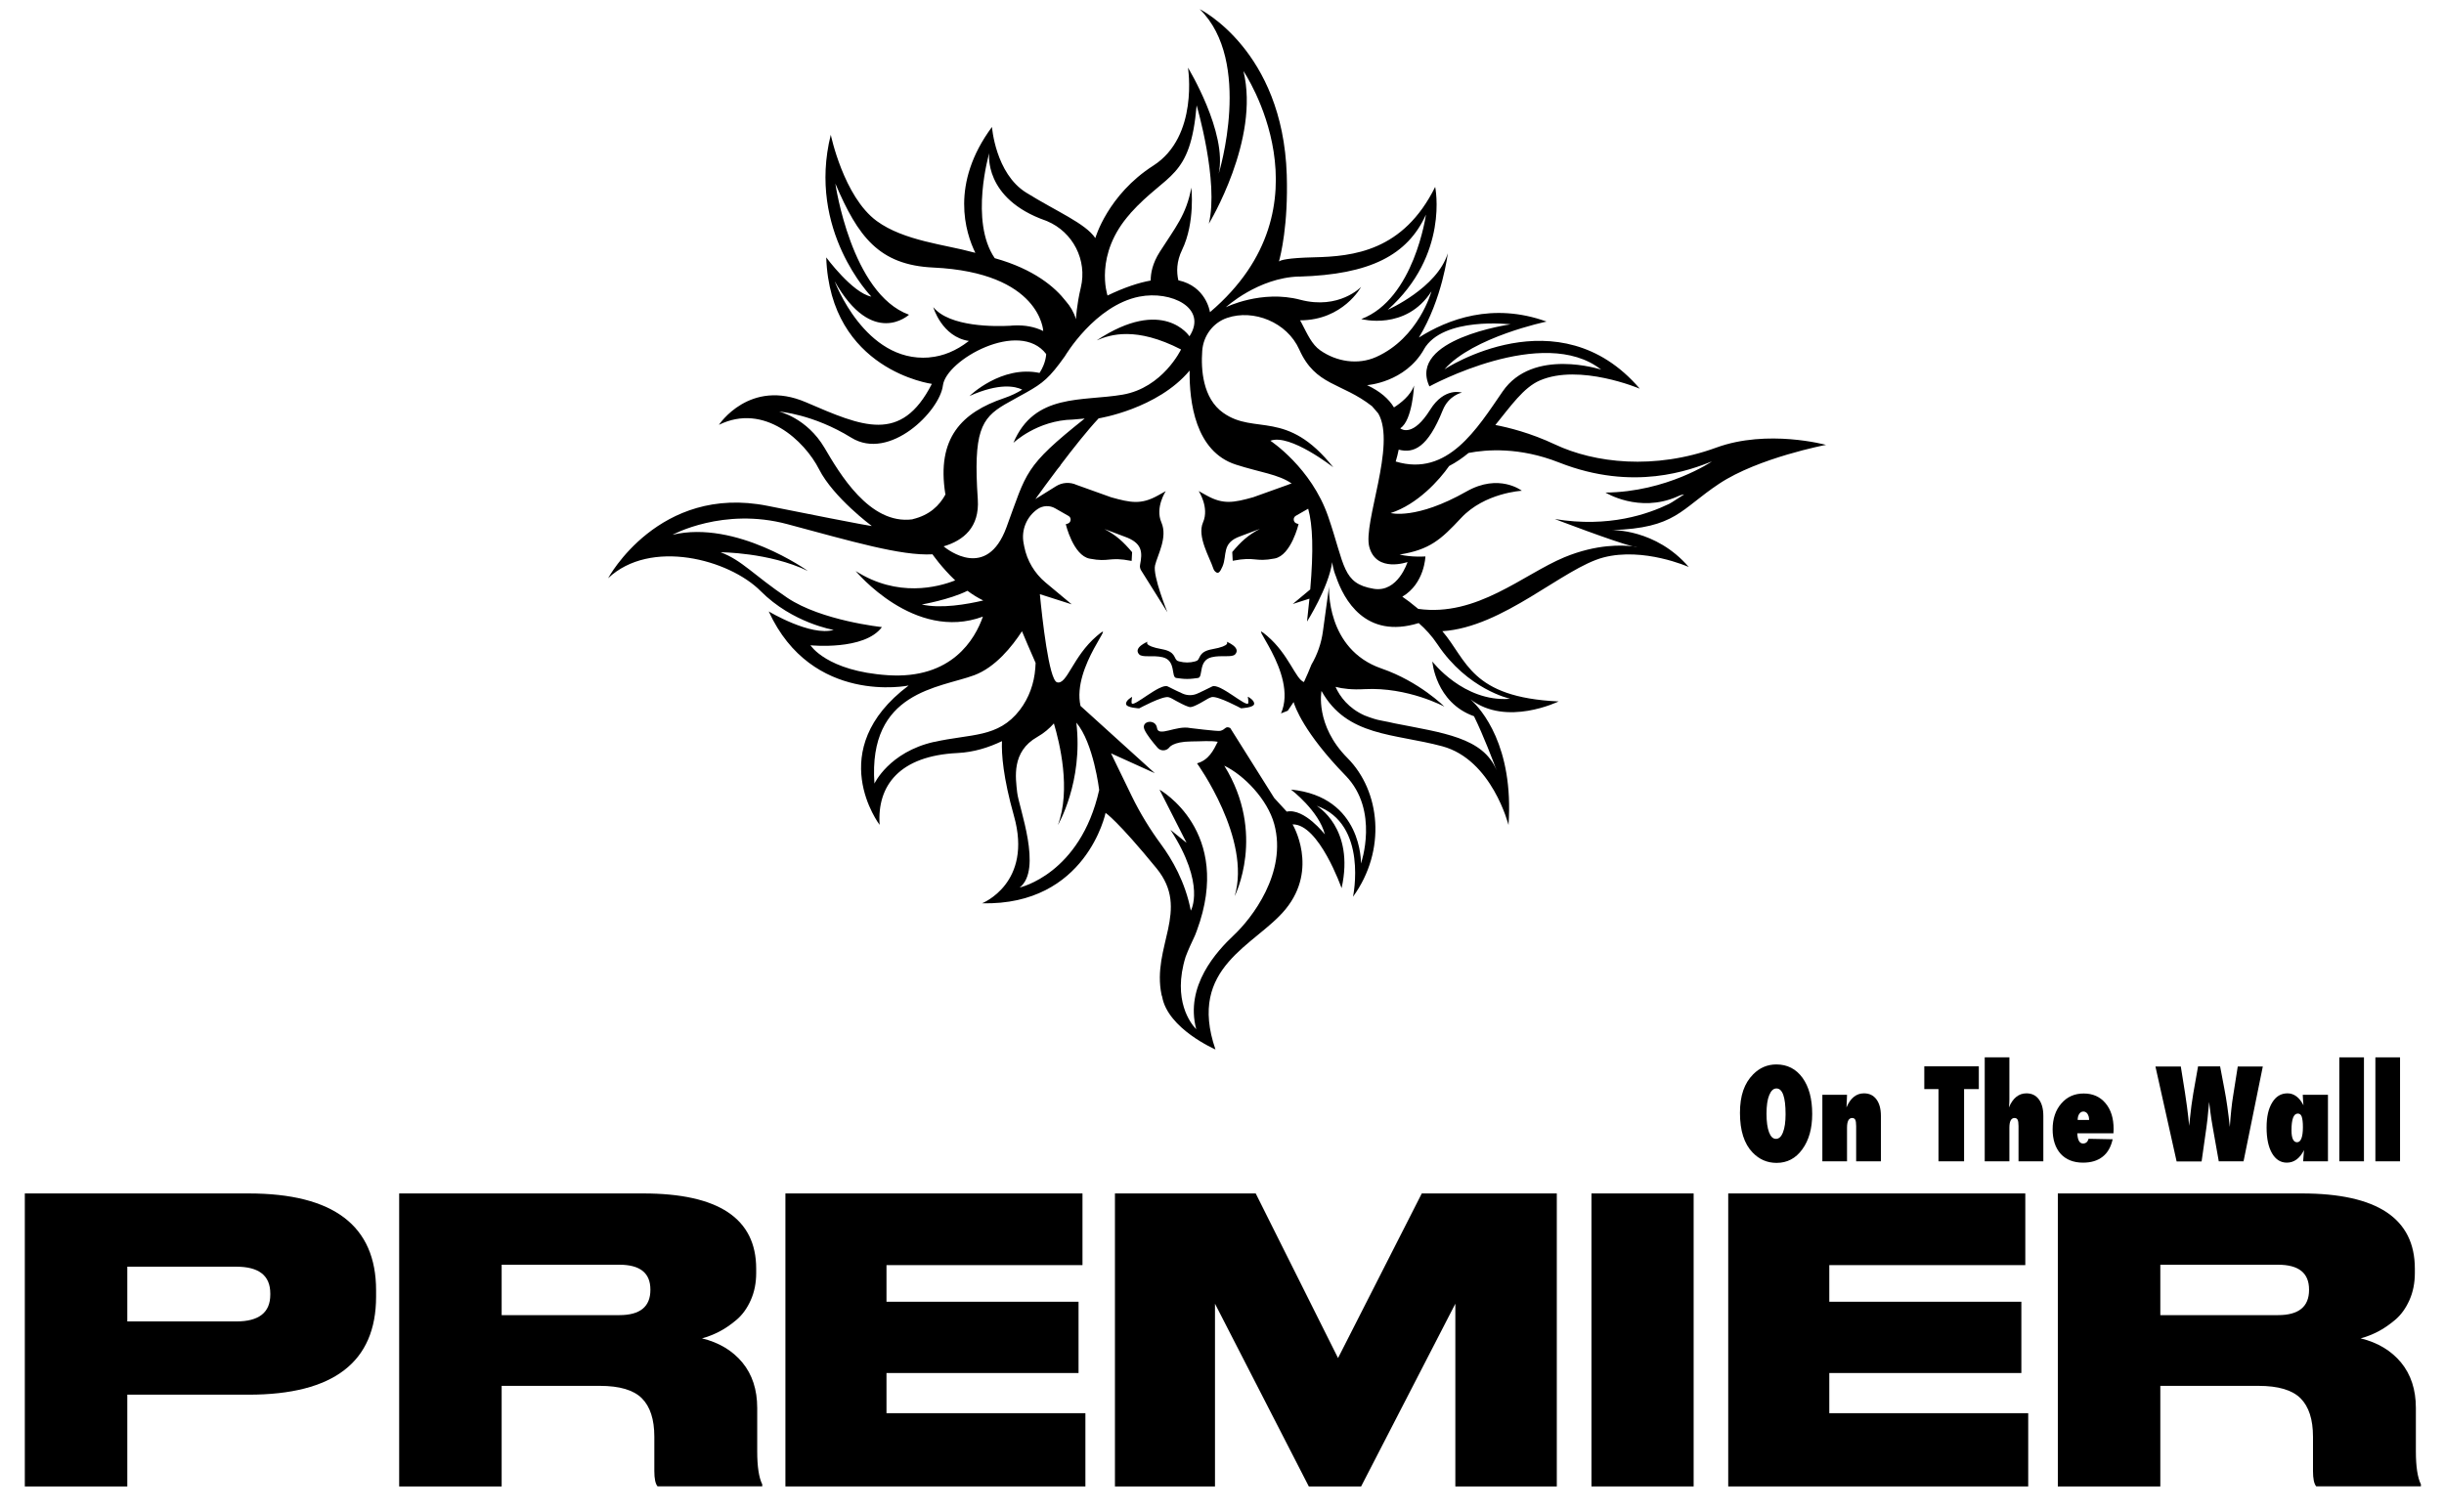
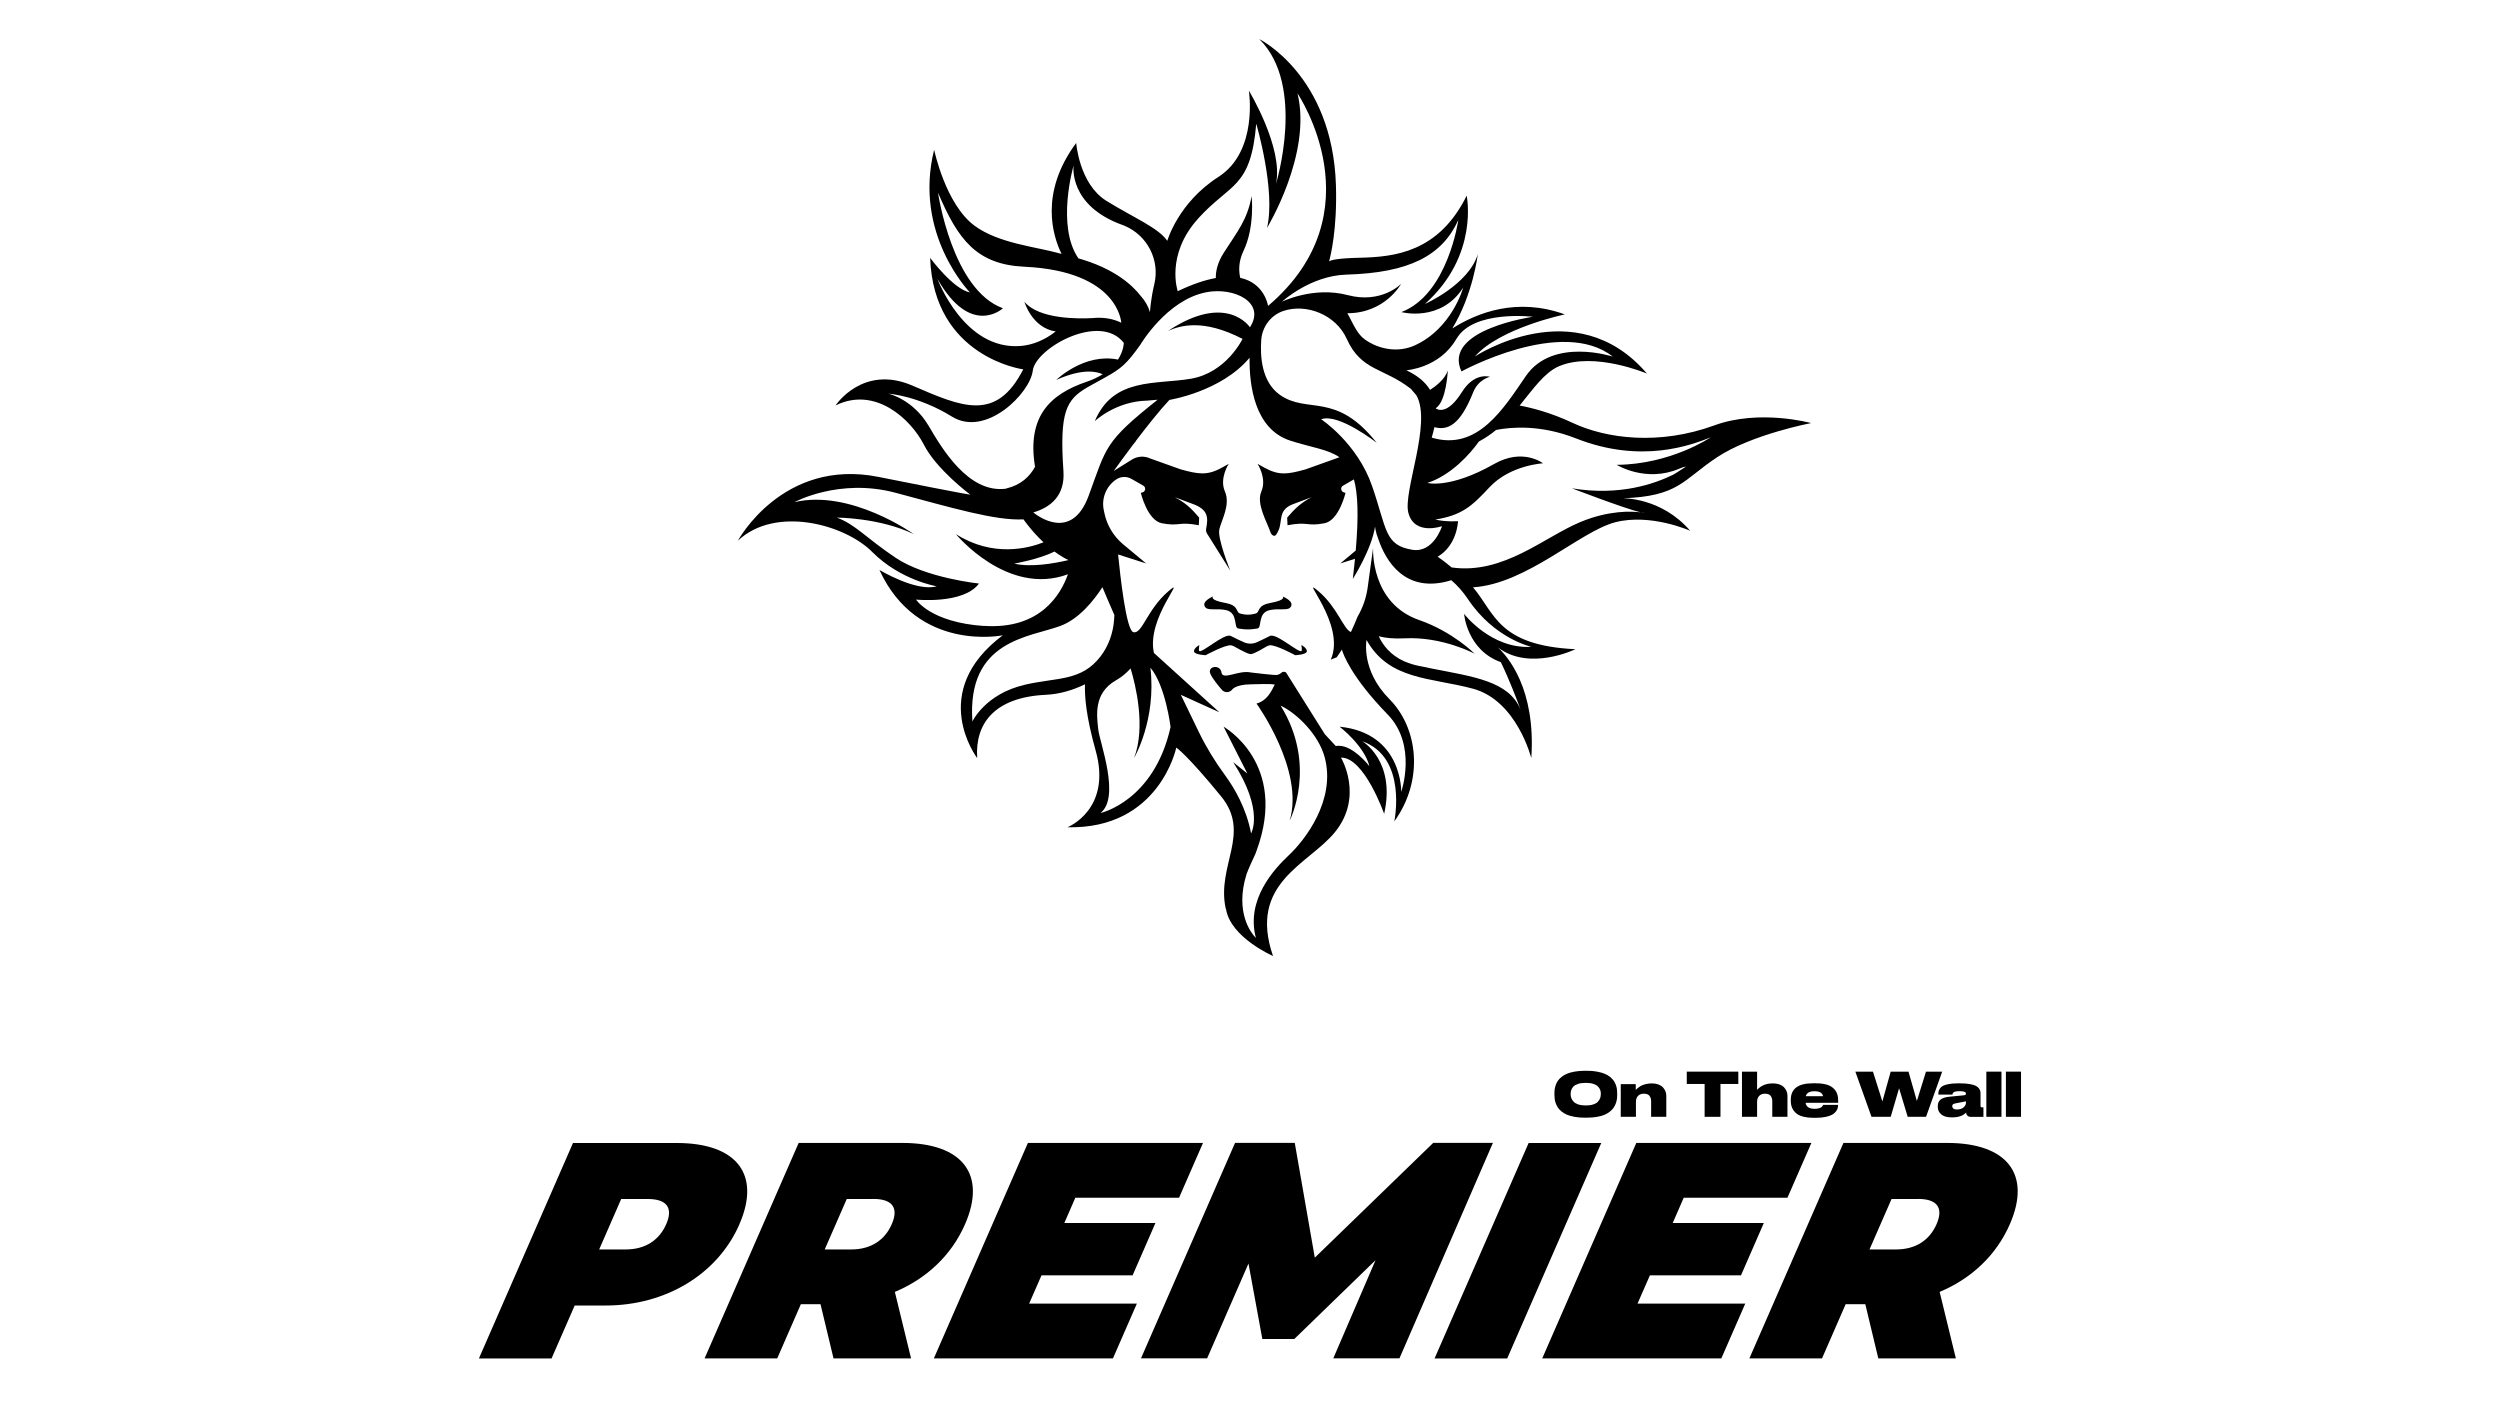
- <svg xmlns="http://www.w3.org/2000/svg" id="logotipo" viewBox="0 0 310.24 191.92">
-   <path d="m147.6,83.45c1.72.42,1.03,2.53,1.71,2.63.21.03.43.06.63.08.5.06,1.01.06,1.51,0,.2-.02.41-.05.63-.08.68-.1-.01-2.21,1.71-2.63,1.27-.31,2.6.08,3.01-.38.77-.87-1.1-1.6-1.1-1.6,0,0,.68.51-1.83.96-1.71.31-1.48,1.13-1.89,1.44-.05.03-.15.07-.28.11-.66.18-1.35.18-2.01,0-.13-.04-.23-.07-.28-.11-.41-.31-.18-1.13-1.89-1.44-2.51-.45-1.83-.96-1.83-.96,0,0-1.87.74-1.1,1.6.42.47,1.75.08,3.01.38Z" />
-   <path d="m158.4,88.48s.11.63.05.81c-.22.57-3.64-2.61-4.58-2.13-.81.41-1.43.7-1.87.9-.6.27-1.29.27-1.89,0-.45-.2-1.06-.49-1.87-.9-.94-.48-4.36,2.7-4.58,2.13-.07-.18.05-.81.05-.81,0,0-.82.43-.77.91.05.48,1.67.55,1.67.55,0,0,2.95-1.6,3.72-1.42.15.04.3.1.46.19.01,0,.21.13.5.28.11.06.22.12.34.18.54.29,1.2.61,1.48.61.51,0,2.07-.99,2.24-1.08.16-.08.31-.15.46-.19.77-.18,3.72,1.42,3.72,1.42,0,0,1.62-.07,1.67-.55.05-.48-.77-.91-.77-.91Z" />
-   <path d="m231.81,56.49s-7.43-2.04-13.94.34c-7.88,2.88-15.49,1.95-20.46-.39-3.16-1.49-5.97-2.17-7.59-2.48,1.96-2.41,3.58-4.76,5.64-5.65,5.07-2.19,12.69,1.04,12.69,1.04-10.31-12.04-24.79-2.46-24.79-2.46,3.63-4.12,12.96-6.06,12.96-6.06-6.84-2.48-12.58-.28-16.21,2.03,3.01-4.94,3.67-10.7,3.67-10.7-1.34,4.4-7.61,7.17-7.61,7.17,7.83-6.99,6.01-15.6,6.01-15.6-4.04,8.16-10.4,8.83-15.4,8.94-3.37.08-4.23.36-4.43.53.21-.76,1.19-4.63.99-11.01-.51-15.84-11.05-21.03-11.05-21.03,6.79,6.66,2.41,20.89,2.41,20.89,1.14-5.19-3.9-13.46-3.9-13.46,0,0,1.4,8.73-4.4,12.44-5.8,3.71-7.36,9.2-7.36,9.2-1.27-1.88-4.86-3.34-8.77-5.77-3.91-2.42-4.35-8.34-4.35-8.34-5.35,7.22-3.36,13.43-2.11,15.98-.11-.03-.22-.06-.33-.08-3.41-.95-8.74-1.43-12.19-3.96-4.2-3.08-5.83-10.95-5.83-10.95v.04s0-.04,0-.04c-3.04,12.17,5.15,20.55,5.15,20.55-2.39-.45-5.73-4.98-5.73-4.98.5,14.35,13.41,16.06,13.41,16.06-3.9,7.64-8.82,5.42-15.97,2.34-7.16-3.09-11.06,2.86-11.06,2.86,5.75-2.83,10.88,2.04,12.71,5.64,1.83,3.6,6.69,7.2,6.69,7.2,0,0,.61.22-13.21-2.55-13.83-2.77-20.26,9.19-20.26,9.19,5.35-5.06,15.34-2.42,19.38,1.64,4.04,4.06,9.26,4.92,9.26,4.92-2.93.85-8.25-2.35-8.25-2.35,5.49,11.95,17.76,9.41,17.76,9.41-10.93,8.2-3.68,17.69-3.68,17.69-.35-5,2.54-8.77,9.89-9.12,2.06-.1,3.96-.7,5.64-1.51-.07,1.63.14,4.59,1.52,9.49,2.42,8.57-4.05,11.1-4.05,11.1,13.26.31,15.68-11.48,15.68-11.48,0,0,1.5.96,6.47,7.04,4.35,5.33-.65,9.92.64,16.07.01.07.05.14.07.21.7,4.09,6.77,6.72,6.77,6.72-3.63-10.54,5.12-13.19,8.9-17.81,4.24-5.18.89-10.77.89-10.77,3.35-.07,6.22,8.1,6.22,8.1,1.71-7.67-3.17-10.46-3.17-10.46,6.58,2.32,4.62,11.55,4.62,11.55,4.29-5.92,3.46-13.43-.7-17.61-4.16-4.18-3.3-8.52-3.3-8.52,3.24,5.82,9.22,5.38,15.32,7.02,6.33,1.7,8.42,10,8.42,10,.69-10.05-3.45-14.7-4.83-15.96,4.56,3.52,11.19.27,11.19.27-11.21-.51-11.62-5.27-14.76-8.92,7.72-.48,15.37-8.03,20.45-9.36,5.11-1.34,10.83,1.21,10.83,1.21-4.2-4.87-9.77-4.68-9.77-4.68,8.15-.27,8.68-2.61,13.64-5.9,4.96-3.29,13.57-4.93,13.57-4.93Zm-51.07-12.12c2.41-4.22,11.01-3.19,11.01-3.19,0,0-13.1,1.85-10.3,7.88,0,0,14.46-7.91,21.8-2.13,0,0-8.65-2.84-12.51,2.78-3.23,4.7-6.97,10.88-13.57,8.89,0,0,0,0,0,0,.15-.5.28-1,.38-1.51,1.93.51,3.7-.29,5.59-5,.76-1.91,2.43-2.24,2.43-2.24,0,0-2.2-.75-4.03,2.18-2.13,3.41-3.57,2.52-3.77,2.37,0-.01,0-.02,0-.04,1.53-.99,1.73-5.41,1.73-5.41-.44,1.27-1.72,2.25-2.55,2.78-.65-1.07-1.73-2.04-3.42-2.83,0,0,4.81-.31,7.22-4.53Zm-25.46,8.05c-2.62-1.85-2.84-5.54-2.67-7.87.13-1.9,1.36-3.58,3.17-4.19,3.33-1.13,7.59.53,9.15,4.02,2.08,4.65,5.33,4.14,9.24,7.2l.79.92c2.3,3.98-1.97,13.9-1.14,16.95.9,3.32,4.85,1.91,4.85,1.91,0,0-1.22,3.9-4.28,3.4-4.02-.66-3.65-2.95-5.79-9.17-2.14-6.22-7.34-9.63-7.34-9.63,2.5-.94,7.99,3.38,7.99,3.38-5.91-7.46-9.94-4.07-13.95-6.91Zm9.61-17.3c9.05-.26,13.79-2.73,16.12-7.87,0,0-1.49,10.72-8.21,13.26,0,0,5.66,1.53,8.91-3.52,0,0-1.62,5.93-7.03,8.34-2.3,1.03-5.03.6-7.09-.85-1.08-.76-1.61-2.02-2.36-3.45-.07-.12-.13-.24-.2-.36,5.46,0,7.75-4.24,7.75-4.24,0,0-2.8,2.93-7.72,1.63-4.92-1.3-9.45.95-9.45.95,0,0,4.09-3.75,9.28-3.9Zm-21.4-8.04c4.7-5.22,7.61-4.3,8.41-13.7,0,0,2.84,9.64,1.55,15.02,0,0,6.52-10.69,4.39-19.38,0,0,11.64,17.11-4.24,30.61h-.01c-.02-.14-.53-3.29-4.01-4.04-.24-1.04-.25-2.38.48-3.88,1.67-3.46,1.17-7.89,1.17-7.89-.64,3.47-2.05,5.08-4.01,8.16-.92,1.45-1.16,2.71-1.15,3.64-1.51.27-3.32.86-5.48,1.9,0,0-1.79-5.21,2.91-10.43Zm1.15,10.58c4.02-.79,8.69,1.44,6.35,5.04,0,0-3.32-5.09-11.78.52,1.75-.76,5-1.78,10.71,1.15,0,0-2.31,4.86-7.42,5.74-5.11.88-11.19-.23-13.86,6.12,0,0,3-2.87,7.56-2.96l1.49-.13c-7.72,6.15-7.33,6.76-9.94,13.84-2.47,6.7-7.44,2.83-7.97,2.39,2.51-.74,4.58-2.41,4.34-5.97-.58-8.56.41-10.27,3.43-12.05,1.14-.65,2.02-1.12,2.75-1.53,2.06-1.16,2.93-1.84,4.89-4.61,0,0,3.78-6.43,9.44-7.55Zm-19.82,38.58c-2.08.49-5.38,1.07-7.81.51,0,0,3.54-.61,5.8-1.74.63.47,1.3.89,2,1.23Zm.75-56.8s-.79,5.79,7.2,8.58c.05.02.1.04.15.06,3.29,1.39,5.11,4.95,4.28,8.42-.54,2.26-.62,4.03-.62,4.03,0,0,0-.02-.02-.06-.25-.84-.7-1.59-1.27-2.24-1.34-1.73-3.98-4.04-9.02-5.45-.17-.05-.09-.02,0,0-3.22-4.7-.7-13.34-.7-13.34Zm-7.64,25.95c-8.16.65-11.98-9.68-11.98-9.68,4.82,8.53,9.44,4.25,9.44,4.25-7.34-2.66-9.35-16.65-9.35-16.65,2.87,6.74,5.54,10.34,12.43,10.66,13.64.64,13.96,8.06,13.96,8.06-1.13-.56-2.36-.75-3.57-.71,0,0,0,0,0,0,0,0,0,0-.02,0-.2,0-.39.02-.59.04-1.89.1-7.69.19-9.78-2.36,0,0,1.08,3.77,4.52,4.29-.04.03-.08.06-.12.09-1.44,1.11-3.13,1.86-4.93,2Zm-13.26,11.48c-2.25-3.82-5.77-4.61-5.77-4.61,0,0,4.29.3,9.16,3.31,4.87,3.01,11.23-3.36,11.63-6.62.39-3.27,9.72-8.45,13.11-4,0,0,0,1.1-.84,2.4-4.86-1.01-8.89,2.93-8.89,2.93,3.78-1.69,5.81-1.24,6.69-.81-.63.4-1.39.77-2.3,1.08-5.35,1.81-8.6,5.05-7.46,12.18l.03.03c-.79,1.45-2.04,2.65-4.18,3.16l-.03.02c-5.46.72-9.29-5.91-11.15-9.07Zm8.04,28.86c-7.77-.51-9.83-3.8-9.83-3.8,0,0,6.85.7,9.07-2.31,0,0-7.66-.8-12.01-3.72-4.34-2.93-5.75-4.77-8.47-5.78,0,0,6.14,0,11.08,2.37,0,0-9.1-6.51-17.18-4.59,0,0,6.45-3.53,14.57-1.35,8.12,2.17,14.44,4.05,18.43,3.83,0,0,1.13,1.65,2.88,3.31-2.17.86-7.31,2.22-12.63-1.19,0,0,7.43,9.03,16.15,5.79-1,2.86-3.94,7.97-12.07,7.44Zm5.84,8.47c-5.7,1.3-7.55,5.29-7.55,5.29-.83-11.75,8.25-12.12,12.67-13.76,2.69-1,4.81-3.66,6.06-5.58.34.84,1.03,2.42,1.73,4.02-.01.24-.03.47-.04.68-.14,1.92-.8,3.77-1.97,5.3-2.76,3.58-6.21,2.99-10.89,4.06Zm10.88,18.49c2.95-2.27-.11-10.21-.31-12.07-.2-1.86-.75-5.18,2.55-7.05.87-.49,1.56-1.1,2.11-1.72.73,2.44,2.19,8.42.51,12.9,0,0,3.23-5.46,2.34-13,2.19,2.59,2.9,8.55,2.9,8.55-2.4,10.71-10.11,12.39-10.11,12.39Zm60.72-14.39s-.01-.03-.02-.05c.01.03.02.05.02.05Zm1.46-9.57c-5.84.42-9.79-4.74-9.79-4.74,0,0,.4,5.21,5.29,6.95,1.22,2.49,2.41,5.65,2.86,6.86-1.69-4.17-6.84-4.75-12.95-5.96-.42-.1-.94-.21-1.58-.33-.19-.04-.38-.08-.57-.12,0,0-.68-.16-1.65-.55-2.05-.92-3.13-2.39-3.69-3.63.92.24,2.12.38,3.69.29,5.49-.29,10.13,2.22,10.13,2.22,0,0-3.17-3.18-7.98-4.84-7.1-2.45-6.66-10.4-6.66-10.4l-.78,5.69c-.2,1.49-.7,2.93-1.46,4.22-.26.66-.59,1.44-.95,2.21-1.06-.37-1.92-3.52-4.67-5.86-3.07-2.62,4.03,4.71,1.76,9.84l.86-.34.74-1.1c.17.58,1.29,3.88,6.6,9.34,4.31,4.43,1.95,11.16,1.95,11.16,0,0,.23-8.48-8.88-9.39,0,0,3.54,2.69,4.3,5.7,0,0-2.6-3.37-4.84-2.9l-1.59-1.73-5.53-8.8c-.03-.06-.06-.09-.06-.09-.65-.3-.56.21-1.28.37-.32.07-3.79-.36-3.79-.36-1.77-.38-4.06,1.19-4.22-.01-.16-1.21-2.09-.92-1.59.21.29.66,1.07,1.62,1.66,2.3.38.44,1.07.44,1.46,0,0,0,.42-.78,2.82-.8,1.21,0,2.46-.12,3.34.04,0,0,.01,0,.02,0-.54,1.08-1.13,2.32-2.63,2.74,0,0,6.93,9.59,4.78,16.86,0,0,4.04-7.92-1.32-16.56,0,0,.01,0,.03,0h-.03c2.48,1.18,5.48,4.26,6.34,7.41,1.69,6.21-2.92,12.03-5.11,14.09-2.19,2.06-6.25,6.45-4.79,11.96-.04-.03-.07-.07-.1-.11-.54-.57-2.97-3.55-1.25-9.08.35-.94.77-1.82,1.15-2.63.03-.07.06-.14.09-.21h0s0-.02.01-.03c.06-.15.12-.31.18-.47,4.67-12.64-4.74-17.89-4.74-17.89l3.43,6.75-2.04-1.65c4.53,7.01,2.58,10.26,2.58,10.26-.7-3.66-2.42-6.57-3.76-8.39-1.42-1.93-2.68-3.98-3.73-6.14l-2.64-5.44,5.56,2.52-9.43-8.54c-1.13-5.03,4.95-11.34,2.07-8.88-3.07,2.62-3.78,6.24-5.05,5.88-1.03-.3-1.89-8.19-2.18-11.19l4.04,1.29-3.32-2.77c-1.39-1.16-2.35-2.77-2.7-4.55l-.08-.42c-.33-1.68.37-3.39,1.78-4.36.66-.45,1.53-.49,2.22-.09l1.7.97c.41.23.33.85-.12.98l-.23.07s.94,3.97,3.03,4.37c2.59.5,2.36-.29,5.33.29l.06-1.11c-1.11-1.31-1.99-2.13-3.51-2.94l2.49.94c2.41.83,2.32,2.07,2.03,3.6-.05.25,0,.5.14.72l3.33,5.31s-1.88-4.62-1.57-5.95c.31-1.33,1.63-3.55.81-5.45-.83-1.9.55-3.98.55-3.98l-1.01.56c-2.11,1.17-3.42.92-5.92.22l-4.38-1.57c-.85-.39-1.84-.33-2.63.17l-2.61,1.63c.73-1.02,1.73-2.39,2.82-3.83l.38-.46-.05.02c1.65-2.18,3.47-4.48,4.88-5.98,0,0,7.46-1.18,11.55-6.07-.05,3.95.71,10.28,5.87,11.94,3.03.98,5.43,1.23,7.08,2.4-.17.04-.33.1-.49.17l-4.38,1.57c-2.5.7-3.82.95-5.92-.22l-1.01-.56s1.38,2.08.55,3.98c-.78,1.79.84,4.42,1.3,5.83.07.21.19.4.38.51.25.15.46.04.8-.76.61-1.44-.15-2.98,2.25-3.82l2.49-.94c-1.52.8-2.4,1.62-3.51,2.94l.06,1.11c2.97-.58,2.74.21,5.33-.29,2.09-.4,3.03-4.37,3.03-4.37l-.23-.07c-.45-.13-.53-.74-.12-.98l1.57-.9c.58,2.1.69,5.27.26,10.25l-2.22,1.85,2.12-.68c-.09.91-.19,1.88-.31,2.91,0,0,2.73-4.29,3.2-7.55,0,0,.07.83.48,1.83.98,2.89,3.72,8.01,10.5,5.91.85.74,1.67,1.63,2.39,2.71,3.82,5.73,9.18,6.89,9.18,6.89Zm21.27-25.67c.6-.29.9-.28.9-.28-.3.17-1.58,1.05-1.91,1.2-2.64,1.27-7.6,3.06-14.51,1.92,0,0,7.57,2.9,9.9,3.47.37.05.57.1.57.1-.11,0-.31-.03-.57-.1-1.27-.16-4.54-.33-8.69,1.39-5.23,2.18-11.09,7.59-18.54,6.55-.85-.71-1.51-1.21-2.02-1.55,2.84-1.67,2.93-5.11,2.93-5.11,0,0-1.73.13-3.28-.24,3.84-.61,5.26-1.91,7.8-4.63,2.99-3.22,7.72-3.47,7.72-3.47,0,0-2.89-2.26-7.02.09-6.41,3.64-9.63,2.74-9.63,2.74,3.4-1.09,6.2-4.21,7.42-5.97.9-.47,1.72-1.04,2.47-1.66,2.25-.44,6.46-.77,11.48,1.21,9.51,3.75,16.72.92,19.41-.13,0,0-5.71,3.88-13.51,3.95,0,0,4.22,2.63,9.07.53Z" />
-   <path d="m126.28,32.77s0,0,0,0c.16.04.08.02,0,0Z" />
-   <path d="m230.04,141.45c0,1.84-.42,3.33-1.26,4.48-.83,1.15-1.92,1.72-3.26,1.72-1.19,0-2.21-.44-3.05-1.32-1.07-1.11-1.6-2.79-1.6-5.02s.56-3.77,1.67-4.9c.83-.84,1.81-1.26,2.95-1.26,1.39,0,2.5.57,3.32,1.7.82,1.14,1.23,2.66,1.23,4.59Zm-3.38.02c0-2.18-.39-3.27-1.16-3.27-.39,0-.69.29-.92.86-.22.53-.34,1.31-.34,2.34s.11,1.8.32,2.36c.21.56.5.84.88.84s.68-.28.89-.83c.22-.55.33-1.32.33-2.3Z" />
-   <path d="m238.75,147.45h-3.13v-4.47c0-.39-.04-.65-.11-.8-.08-.15-.21-.23-.39-.23-.44,0-.66.41-.66,1.24v4.26h-3.13v-8.45h3.13c0,.21-.01.4-.02.58,0,.18-.01.34-.02.49l-.03.54c.5-1.19,1.25-1.79,2.22-1.79.68,0,1.2.25,1.58.76.38.51.57,1.21.57,2.11v5.76Z" />
-   <path d="m249.33,147.45h-3.26v-9.17h-1.8v-2.89h6.92v2.89h-1.87v9.17Z" />
-   <path d="m259.36,147.45h-3.13v-4.47c0-.39-.04-.65-.11-.8-.08-.15-.21-.23-.39-.23-.44,0-.66.41-.66,1.24v4.26h-3.13v-13.2h3.13v4.72c0,.26,0,.47,0,.64s0,.3-.01.39c0,.09-.01.18-.02.28-.01.1-.02.21-.03.33.5-1.19,1.25-1.79,2.22-1.79.68,0,1.2.25,1.58.76.38.51.57,1.21.57,2.11v5.76Z" />
-   <path d="m265.12,144.59l3.06.06c-.22.98-.64,1.73-1.28,2.22-.63.5-1.46.75-2.48.75-1.21,0-2.16-.38-2.84-1.12-.68-.76-1.02-1.8-1.02-3.12s.37-2.43,1.1-3.27c.73-.85,1.68-1.27,2.84-1.27s2.08.41,2.77,1.23c.69.82,1.03,1.91,1.03,3.27l-.02.55h-4.59c.04.86.28,1.3.73,1.3.35,0,.59-.2.7-.59Zm.07-2.39c0-.16-.02-.3-.05-.43-.04-.13-.09-.24-.15-.34s-.14-.17-.23-.22-.18-.08-.29-.08c-.22,0-.4.1-.53.3-.14.2-.2.46-.2.77h1.46Z" />
-   <path d="m284.79,147.45h-3.14l-.75-4.23c-.15-.82-.25-1.53-.33-2.12-.04-.3-.07-.54-.09-.74-.03-.2-.04-.35-.05-.45-.03.21-.07.61-.12,1.2-.03.3-.06.61-.09.94s-.08.67-.13,1.04l-.62,4.38h-3.17l-2.69-12.06h3.22l.53,3.32c.2,1.32.34,2.36.42,3.12l.11,1.1.1-.95c.11-1.1.25-2.15.42-3.15l.61-3.45h2.8l.55,2.9c.26,1.35.49,2.95.68,4.79.06-.83.12-1.56.19-2.2s.14-1.22.23-1.74l.59-3.74h3.18l-2.45,12.06Z" />
-   <path d="m295.5,147.45h-3.14c.03-.28.05-.55.06-.8.02-.25.03-.46.05-.62-.54,1.06-1.27,1.59-2.18,1.59-.79,0-1.42-.4-1.88-1.19-.46-.79-.69-1.88-.69-3.27s.24-2.4.71-3.17c.47-.78,1.12-1.17,1.94-1.17s1.52.51,2.03,1.52c-.01-.1-.02-.2-.02-.27s-.01-.14-.02-.2l-.03-.49-.02-.38h3.2v8.45Zm-3.17-4.33c0-.31-.01-.58-.04-.8s-.06-.4-.11-.54c-.05-.14-.12-.24-.2-.3-.08-.06-.18-.09-.3-.09-.53,0-.8.71-.8,2.12,0,1.01.24,1.52.71,1.52s.74-.64.74-1.91Z" />
-   <path d="m300.08,147.45h-3.13v-13.2h3.13v13.2Z" />
-   <path d="m304.66,147.45h-3.13v-13.2h3.13v13.2Z" />
-   <path d="m31.56,177.08h-15.4v11.65H3.15v-37.2h28.41c10.78,0,16.18,4.1,16.18,12.3v.8c0,8.3-5.39,12.45-16.18,12.45Zm-15.4-16.25v6.95h13.84c2.87,0,4.31-1.13,4.31-3.4v-.15c0-2.27-1.44-3.4-4.31-3.4h-13.84Z" />
-   <path d="m63.68,175.98v12.75h-13.01v-37.2h30.98c9.56,0,14.34,3.18,14.34,9.55v.55c0,1.27-.23,2.42-.69,3.45-.46,1.03-1.06,1.87-1.81,2.5-.75.63-1.48,1.13-2.2,1.5-.72.37-1.44.65-2.18.85,2.17.53,3.88,1.56,5.13,3.07,1.25,1.52,1.88,3.44,1.88,5.77v5.5c0,1.93.21,3.33.64,4.2v.25h-13.29c-.28-.33-.41-.98-.41-1.95v-4.35c0-2.2-.53-3.83-1.58-4.88-1.05-1.05-2.83-1.58-5.34-1.58h-12.46Zm0-15.4v6.4h14.94c2.63,0,3.94-1.07,3.94-3.2v-.05c0-2.1-1.31-3.15-3.94-3.15h-14.94Z" />
-   <path d="m99.7,151.53h37.71v9.1h-24.88v4.65h24.38v9.05h-24.38v5.1h25.25v9.3h-38.08v-37.2Z" />
-   <path d="m141.53,188.73v-37.2h17.87l10.45,20.9,10.63-20.9h17.14v37.2h-12.88v-23.2l-11.96,23.2h-6.64l-11.91-23.2v23.2h-12.69Z" />
-   <path d="m214.99,151.53v37.2h-12.97v-37.2h12.97Z" />
-   <path d="m219.38,151.53h37.71v9.1h-24.88v4.65h24.38v9.05h-24.38v5.1h25.25v9.3h-38.08v-37.2Z" />
-   <path d="m274.23,175.98v12.75h-13.01v-37.2h30.98c9.56,0,14.34,3.18,14.34,9.55v.55c0,1.27-.23,2.42-.69,3.45-.46,1.03-1.06,1.87-1.81,2.5-.75.63-1.48,1.13-2.2,1.5-.72.37-1.44.65-2.18.85,2.17.53,3.88,1.56,5.13,3.07,1.25,1.52,1.88,3.44,1.88,5.77v5.5c0,1.93.21,3.33.64,4.2v.25h-13.29c-.28-.33-.41-.98-.41-1.95v-4.35c0-2.2-.53-3.83-1.58-4.88-1.05-1.05-2.83-1.58-5.34-1.58h-12.46Zm0-15.4v6.4h14.94c2.63,0,3.94-1.07,3.94-3.2v-.05c0-2.1-1.31-3.15-3.94-3.15h-14.94Z" />
+ <svg xmlns="http://www.w3.org/2000/svg" id="logotipo" viewBox="0 0 411.66 233.76">
+   <path d="m201.94,100.48c1.96.48,1.17,2.89,1.95,3.01.24.04.49.07.72.1.57.07,1.15.07,1.73,0,.22-.03.47-.06.72-.1.78-.12-.01-2.53,1.95-3.01,1.45-.35,2.97.1,3.44-.44.88-.99-1.25-1.83-1.25-1.83,0,0,.77.58-2.09,1.09-1.95.35-1.69,1.29-2.16,1.64-.05.04-.17.08-.32.12-.75.21-1.55.21-2.3,0-.15-.04-.27-.08-.32-.12-.47-.35-.21-1.29-2.16-1.64-2.86-.51-2.09-1.09-2.09-1.09,0,0-2.13.84-1.25,1.83.48.54,2,.09,3.44.44Z" />
+   <path d="m214.29,106.22s.13.72.05.93c-.25.65-4.16-2.98-5.23-2.43-.93.47-1.63.8-2.14,1.03-.69.31-1.47.31-2.16,0-.51-.23-1.22-.56-2.14-1.03-1.08-.55-4.98,3.09-5.23,2.43-.08-.2.05-.93.05-.93,0,0-.93.49-.88,1.04.05.55,1.91.63,1.91.63,0,0,3.37-1.83,4.25-1.62.17.04.35.12.52.21.01,0,.24.14.57.32.12.07.25.14.39.21.62.33,1.37.69,1.69.7.58,0,2.36-1.13,2.56-1.23.18-.1.35-.17.53-.21.88-.21,4.25,1.62,4.25,1.62,0,0,1.85-.08,1.91-.63.05-.55-.88-1.04-.88-1.04Z" />
+   <path d="m298.21,69.66s-8.49-2.34-15.93.39c-9.01,3.29-17.71,2.23-23.38-.44-3.61-1.7-6.82-2.49-8.67-2.83,2.24-2.75,4.09-5.44,6.45-6.46,5.8-2.5,14.51,1.19,14.51,1.19-11.79-13.77-28.33-2.81-28.33-2.81,4.15-4.71,14.81-6.93,14.81-6.93-7.82-2.84-14.38-.32-18.53,2.32,3.44-5.65,4.2-12.23,4.2-12.23-1.53,5.03-8.7,8.19-8.7,8.19,8.95-7.99,6.87-17.83,6.87-17.83-4.61,9.33-11.89,10.09-17.6,10.22-3.86.09-4.83.41-5.06.61.24-.87,1.36-5.29,1.13-12.58-.58-18.1-12.63-24.04-12.63-24.04,7.76,7.62,2.75,23.88,2.75,23.88,1.3-5.93-4.46-15.39-4.46-15.39,0,0,1.61,9.98-5.02,14.22-6.63,4.24-8.41,10.52-8.41,10.52-1.45-2.15-5.56-3.82-10.03-6.59-4.47-2.77-4.97-9.53-4.97-9.53-6.11,8.25-3.84,15.35-2.41,18.27-.13-.03-.25-.06-.37-.1-3.9-1.09-9.99-1.63-13.94-4.53-4.8-3.52-6.67-12.52-6.67-12.52v.05s0-.05,0-.05c-3.47,13.91,5.89,23.49,5.89,23.49-2.73-.51-6.55-5.69-6.55-5.69.58,16.41,15.33,18.36,15.33,18.36-4.46,8.73-10.08,6.2-18.26,2.67-8.18-3.53-12.64,3.27-12.64,3.27,6.57-3.24,12.44,2.34,14.53,6.45,2.09,4.11,7.64,8.23,7.64,8.23,0,0,.7.25-15.1-2.91-15.8-3.16-23.16,10.51-23.16,10.51,6.12-5.79,17.54-2.77,22.15,1.87,4.62,4.64,10.59,5.63,10.59,5.63-3.35.97-9.43-2.69-9.43-2.69,6.27,13.66,20.31,10.76,20.31,10.76-12.5,9.37-4.21,20.22-4.21,20.22-.4-5.72,2.9-10.03,11.3-10.42,2.35-.11,4.53-.8,6.45-1.73-.08,1.87.16,5.24,1.74,10.85,2.77,9.79-4.63,12.69-4.63,12.69,15.16.35,17.92-13.12,17.92-13.12,0,0,1.72,1.1,7.39,8.04,4.97,6.09-.74,11.34.73,18.36.02.08.05.16.08.24.8,4.67,7.73,7.68,7.73,7.68-4.15-12.04,5.85-15.08,10.17-20.36,4.85-5.93,1.02-12.31,1.02-12.31,3.83-.08,7.11,9.26,7.11,9.26,1.96-8.76-3.62-11.96-3.62-11.96,7.52,2.65,5.29,13.2,5.29,13.2,4.9-6.77,3.95-15.35-.8-20.13-4.75-4.78-3.77-9.74-3.77-9.74,3.71,6.65,10.54,6.15,17.51,8.02,7.24,1.94,9.62,11.44,9.62,11.44.78-11.49-3.95-16.81-5.52-18.25,5.21,4.02,12.79.31,12.79.31-12.81-.59-13.29-6.02-16.87-10.19,8.82-.55,17.57-9.17,23.38-10.7,5.84-1.54,12.38,1.39,12.38,1.39-4.8-5.57-11.17-5.35-11.17-5.35,9.32-.31,9.92-2.99,15.59-6.75,5.67-3.76,15.51-5.64,15.51-5.64Zm-58.38-13.86c2.76-4.82,12.59-3.64,12.59-3.64,0,0-14.98,2.12-11.77,9,0,0,16.53-9.05,24.92-2.44,0,0-9.88-3.24-14.3,3.18-3.69,5.37-7.97,12.43-15.52,10.16,0,0,0,0,0,0,.17-.57.32-1.14.44-1.72,2.21.58,4.23-.33,6.38-5.72.87-2.18,2.77-2.57,2.77-2.57,0,0-2.51-.85-4.6,2.49-2.44,3.9-4.08,2.88-4.31,2.71,0-.01,0-.03,0-.04,1.75-1.14,1.97-6.19,1.97-6.19-.5,1.45-1.96,2.57-2.92,3.18-.75-1.23-1.98-2.33-3.91-3.23,0,0,5.49-.35,8.25-5.18Zm-29.1,9.2c-2.99-2.12-3.24-6.33-3.05-9,.15-2.17,1.56-4.09,3.62-4.79,3.81-1.29,8.68.61,10.46,4.59,2.38,5.31,6.09,4.73,10.56,8.23l.9,1.05c2.63,4.55-2.25,15.9-1.31,19.38,1.02,3.8,5.54,2.18,5.54,2.18,0,0-1.4,4.46-4.89,3.89-4.6-.75-4.17-3.38-6.62-10.48-2.45-7.11-8.39-11.01-8.39-11.01,2.85-1.07,9.14,3.87,9.14,3.87-6.75-8.53-11.36-4.66-15.95-7.9Zm10.98-19.78c10.35-.3,15.76-3.12,18.42-8.99,0,0-1.71,12.25-9.38,15.16,0,0,6.47,1.75,10.18-4.02,0,0-1.85,6.77-8.03,9.53-2.63,1.17-5.75.69-8.11-.97-1.24-.87-1.84-2.31-2.7-3.94-.07-.14-.15-.28-.23-.41,6.24,0,8.86-4.85,8.86-4.85,0,0-3.2,3.35-8.82,1.86-5.62-1.48-10.81,1.09-10.81,1.09,0,0,4.67-4.29,10.61-4.46Zm-24.46-9.19c5.38-5.97,8.69-4.91,9.61-15.66,0,0,3.25,11.02,1.77,17.16,0,0,7.45-12.21,5.02-22.15,0,0,13.31,19.56-4.84,34.99h-.01c-.02-.16-.61-3.76-4.58-4.62-.27-1.19-.28-2.72.54-4.44,1.9-3.95,1.34-9.02,1.34-9.02-.73,3.96-2.34,5.81-4.59,9.33-1.06,1.66-1.33,3.1-1.31,4.16-1.73.31-3.79.98-6.27,2.17,0,0-2.05-5.96,3.33-11.92Zm1.32,12.1c4.59-.91,9.93,1.64,7.25,5.76,0,0-3.8-5.82-13.47.59,2-.87,5.72-2.04,12.25,1.32,0,0-2.64,5.56-8.49,6.56-5.84,1-12.79-.26-15.84,6.99,0,0,3.42-3.28,8.64-3.38l1.71-.15c-8.83,7.02-8.38,7.72-11.36,15.82-2.82,7.66-8.51,3.23-9.11,2.74,2.87-.85,5.24-2.76,4.96-6.82-.67-9.79.47-11.74,3.92-13.77,1.3-.74,2.31-1.28,3.15-1.75,2.36-1.32,3.35-2.1,5.59-5.27,0,0,4.32-7.35,10.79-8.63Zm-22.65,44.1c-2.38.56-6.15,1.22-8.92.58,0,0,4.05-.7,6.64-1.99.72.53,1.48,1.02,2.29,1.41Zm.86-64.93s-.9,6.62,8.23,9.81c.06.02.11.05.17.07,3.76,1.59,5.85,5.66,4.89,9.63-.62,2.58-.71,4.61-.71,4.61,0,0,0-.02-.02-.07-.28-.96-.8-1.82-1.46-2.57-1.53-1.98-4.55-4.61-10.31-6.24-.2-.06-.1-.03,0,0-3.68-5.37-.8-15.24-.8-15.24Zm-8.73,29.67c-9.33.74-13.69-11.06-13.69-11.06,5.51,9.75,10.79,4.85,10.79,4.85-8.39-3.04-10.69-19.03-10.69-19.03,3.28,7.71,6.33,11.82,14.21,12.19,15.59.73,15.96,9.22,15.96,9.22-1.29-.64-2.7-.86-4.08-.81,0,0,0,0,0,0,0,0,0,0-.02,0-.22,0-.45.02-.67.05-2.17.12-8.79.22-11.18-2.7,0,0,1.23,4.31,5.16,4.9-.05.03-.09.07-.14.1-1.64,1.26-3.57,2.12-5.64,2.29Zm-15.16,13.12c-2.57-4.36-6.6-5.27-6.6-5.27,0,0,4.91.34,10.48,3.79,5.57,3.44,12.84-3.84,13.29-7.57.45-3.73,11.11-9.66,14.99-4.57,0,0,0,1.26-.96,2.74-5.55-1.15-10.16,3.35-10.16,3.35,4.32-1.93,6.64-1.41,7.64-.93-.72.45-1.59.88-2.63,1.23-6.11,2.07-9.83,5.77-8.52,13.93l.04.03c-.9,1.66-2.33,3.03-4.78,3.62l-.03.03c-6.24.82-10.62-6.76-12.75-10.37Zm9.19,32.99c-8.88-.59-11.24-4.35-11.24-4.35,0,0,7.83.8,10.36-2.64,0,0-8.76-.91-13.73-4.25-4.97-3.34-6.57-5.46-9.68-6.61,0,0,7.01,0,12.66,2.71,0,0-10.41-7.44-19.64-5.25,0,0,7.37-4.03,16.65-1.55,9.28,2.48,16.5,4.63,21.07,4.38,0,0,1.29,1.89,3.3,3.78-2.48.98-8.35,2.53-14.44-1.36,0,0,8.49,10.32,18.46,6.62-1.15,3.27-4.51,9.12-13.79,8.5Zm6.67,9.68c-6.52,1.49-8.63,6.04-8.63,6.04-.95-13.44,9.43-13.85,14.48-15.73,3.08-1.14,5.5-4.18,6.93-6.38.39.96,1.17,2.77,1.97,4.59-.01.27-.03.53-.05.78-.16,2.19-.91,4.31-2.25,6.05-3.15,4.09-7.09,3.41-12.45,4.64Zm12.44,21.13c3.37-2.59-.13-11.67-.35-13.8-.22-2.12-.85-5.92,2.91-8.06.99-.56,1.78-1.26,2.42-1.97.84,2.79,2.51,9.62.58,14.74,0,0,3.69-6.25,2.68-14.86,2.5,2.96,3.32,9.78,3.32,9.78-2.74,12.25-11.55,14.16-11.55,14.16Zm69.41-16.45s-.01-.04-.02-.06c.01.04.02.06.02.06Zm1.67-10.94c-6.67.48-11.19-5.42-11.19-5.42,0,0,.46,5.95,6.05,7.95,1.39,2.84,2.76,6.46,3.26,7.84-1.93-4.76-7.82-5.43-14.8-6.82-.48-.11-1.07-.24-1.8-.37-.21-.05-.43-.09-.65-.14,0,0-.78-.18-1.89-.63-2.34-1.05-3.57-2.73-4.22-4.14,1.06.28,2.43.43,4.22.34,6.27-.33,11.58,2.54,11.58,2.54,0,0-3.63-3.64-9.12-5.54-8.12-2.81-7.61-11.89-7.61-11.89l-.89,6.5c-.23,1.7-.8,3.34-1.67,4.83-.3.75-.68,1.64-1.09,2.52-1.21-.42-2.19-4.02-5.33-6.7-3.51-3,4.61,5.38,2.01,11.25l.98-.39.85-1.26c.19.67,1.47,4.44,7.54,10.68,4.92,5.06,2.23,12.75,2.23,12.75,0,0,.26-9.69-10.15-10.74,0,0,4.04,3.08,4.92,6.51,0,0-2.97-3.85-5.54-3.32l-1.82-1.97-6.32-10.06c-.04-.06-.06-.1-.06-.1-.75-.34-.64.24-1.47.42-.36.08-4.33-.41-4.33-.41-2.02-.44-4.64,1.36-4.83-.01-.19-1.38-2.39-1.05-1.82.24.33.76,1.22,1.85,1.89,2.63.44.51,1.23.5,1.66,0,0,0,.48-.89,3.22-.91,1.39,0,2.81-.13,3.81.04,0,0,.02,0,.02,0-.62,1.23-1.29,2.66-3.01,3.13,0,0,7.93,10.96,5.47,19.27,0,0,4.62-9.05-1.5-18.93,0,0,.01,0,.04,0h-.04c2.83,1.35,6.27,4.87,7.25,8.47,1.93,7.1-3.33,13.75-5.84,16.11-2.51,2.36-7.15,7.37-5.48,13.67-.04-.04-.08-.08-.12-.12-.62-.66-3.39-4.06-1.42-10.38.4-1.07.88-2.08,1.31-3.01.04-.08.07-.16.11-.24h0s.01-.02.02-.04c.07-.18.14-.35.2-.54,5.33-14.45-5.42-20.45-5.42-20.45l3.92,7.72-2.34-1.88c5.17,8.01,2.95,11.73,2.95,11.73-.8-4.18-2.77-7.51-4.3-9.59-1.62-2.21-3.06-4.55-4.26-7.01l-3.01-6.22,6.35,2.88-10.78-9.77c-1.29-5.75,5.66-12.96,2.37-10.15-3.51,3-4.32,7.14-5.77,6.72-1.17-.34-2.16-9.36-2.5-12.79l4.62,1.48-3.8-3.16c-1.59-1.33-2.68-3.16-3.09-5.2l-.1-.48c-.38-1.92.42-3.88,2.04-4.98.76-.52,1.74-.56,2.54-.1l1.94,1.11c.47.27.38.97-.14,1.11l-.27.08s1.08,4.53,3.46,5c2.96.57,2.7-.33,6.09.33l.06-1.26c-1.27-1.5-2.27-2.44-4.02-3.36l2.85,1.07c2.75.95,2.65,2.36,2.32,4.12-.05.28,0,.58.16.82l3.81,6.08s-2.15-5.28-1.8-6.8c.35-1.52,1.87-4.06.92-6.23-.95-2.18.63-4.55.63-4.55l-1.16.64c-2.41,1.34-3.91,1.05-6.77.26l-5.01-1.79c-.97-.45-2.1-.38-3.01.19l-2.99,1.87c.84-1.17,1.98-2.73,3.22-4.38l.43-.52-.06.03c1.89-2.49,3.97-5.12,5.58-6.83,0,0,8.53-1.35,13.2-6.94-.06,4.51.81,11.75,6.71,13.65,3.46,1.12,6.2,1.41,8.1,2.74-.19.05-.38.11-.56.19l-5.01,1.79c-2.86.8-4.36,1.08-6.77-.26l-1.16-.64s1.57,2.37.63,4.55c-.89,2.05.96,5.05,1.48,6.66.08.24.22.46.44.58.28.17.53.04.92-.87.7-1.64-.18-3.41,2.58-4.36l2.85-1.07c-1.74.92-2.74,1.86-4.02,3.36l.06,1.26c3.39-.66,3.13.24,6.09-.33,2.39-.46,3.46-5,3.46-5l-.27-.08c-.52-.15-.61-.85-.14-1.11l1.79-1.03c.67,2.4.79,6.03.3,11.72l-2.54,2.12,2.42-.77c-.1,1.04-.22,2.15-.36,3.32,0,0,3.12-4.91,3.66-8.63,0,0,.08.95.55,2.09,1.12,3.31,4.26,9.15,12.01,6.75.97.84,1.9,1.86,2.73,3.1,4.36,6.55,10.5,7.88,10.5,7.88Zm24.31-29.34c.69-.33,1.03-.32,1.03-.32-.34.2-1.81,1.2-2.18,1.37-3.02,1.45-8.69,3.5-16.59,2.2,0,0,8.65,3.32,11.32,3.96.42.05.65.11.65.11-.13,0-.35-.04-.65-.11-1.45-.19-5.19-.38-9.93,1.59-5.98,2.49-12.68,8.68-21.19,7.48-.97-.82-1.73-1.38-2.31-1.77,3.24-1.9,3.35-5.85,3.35-5.85,0,0-1.98.15-3.75-.27,4.39-.7,6.02-2.18,8.92-5.3,3.42-3.68,8.83-3.96,8.83-3.96,0,0-3.3-2.58-8.03.1-7.32,4.16-11.01,3.13-11.01,3.13,3.89-1.24,7.08-4.82,8.48-6.82,1.03-.54,1.97-1.19,2.83-1.9,2.57-.51,7.38-.88,13.13,1.38,10.87,4.29,19.12,1.05,22.18-.15,0,0-6.53,4.44-15.45,4.51,0,0,4.82,3.01,10.37.61Z" />
+   <path d="m177.58,42.55s0,0,0,0c.18.05.09.02,0,0Z" />
+   <path d="m121.76,201.59c-3.58,8.21-12.12,13.38-22.01,13.38h-5.12l-3.81,8.72h-11.96l15.49-35.48h17.08c9.88,0,13.91,5.17,10.32,13.38Zm-12.06,0c1.13-2.58.24-4.16-3.05-4.16h-4.36l-3.63,8.31h4.36c3.29,0,5.55-1.57,6.68-4.16Z" />
+   <path d="m135.11,214.76h-3.24l-3.89,8.92h-11.96l15.49-35.48h17.08c9.88,0,13.91,5.17,10.32,13.38-2.23,5.12-6.35,8.97-11.56,11.15l2.67,10.95h-12.77l-2.14-8.92Zm8.68-17.33h-4.36l-3.63,8.31h4.36c3.29,0,5.55-1.57,6.68-4.16,1.13-2.58.24-4.16-3.05-4.16Z" />
+   <path d="m187.2,214.66l-3.94,9.02h-29.49l15.49-35.48h28.83l-3.94,9.02h-17.08l-1.81,4.16h15l-3.76,8.62h-15l-2.04,4.66h17.74Z" />
+   <path d="m219.54,223.68l6.96-16.17-13.37,12.97h-5.27l-2.28-12.42-6.81,15.61h-10.89l15.49-35.48h9.83l3.3,18.9,19.5-18.9h9.83l-15.39,35.48h-10.9Z" />
+   <path d="m251.71,188.21h11.96l-15.49,35.48h-11.96l15.49-35.48Z" />
+   <path d="m287.38,214.66l-3.94,9.02h-29.49l15.49-35.48h28.83l-3.94,9.02h-17.08l-1.81,4.16h15l-3.76,8.62h-15l-2.04,4.66h17.74Z" />
+   <path d="m307.15,214.76h-3.24l-3.89,8.92h-11.96l15.49-35.48h17.08c9.88,0,13.91,5.17,10.32,13.38-2.23,5.12-6.35,8.97-11.56,11.15l2.67,10.95h-12.77l-2.14-8.92Zm8.68-17.33h-4.36l-3.63,8.31h4.36c3.29,0,5.55-1.57,6.68-4.16,1.13-2.58.24-4.16-3.05-4.16Z" />
+   <path d="m260.92,176.32h.41c.6,0,1.16.04,1.65.14.5.09.92.21,1.26.35.34.14.63.32.89.53.25.21.45.42.6.63.15.21.26.45.35.7.09.25.15.48.17.69s.04.42.04.65v.3c0,.23-.01.44-.04.65s-.09.44-.17.69c-.09.26-.21.49-.35.71-.14.22-.34.43-.6.65-.26.21-.55.39-.89.54-.34.15-.75.27-1.25.35-.5.09-1.05.14-1.66.14h-.41c-.61,0-1.17-.04-1.66-.14-.5-.09-.92-.21-1.25-.35-.34-.15-.64-.33-.89-.54-.26-.21-.46-.43-.6-.65-.14-.22-.26-.45-.35-.71-.09-.26-.15-.49-.17-.69s-.04-.42-.04-.65v-.3c0-.23.01-.44.04-.65s.09-.44.17-.69c.09-.25.21-.49.35-.7.14-.21.34-.42.6-.63.26-.21.55-.39.89-.53.34-.14.76-.26,1.25-.35.5-.09,1.05-.14,1.66-.14Zm2.68,3.9v-.14c0-.22-.04-.43-.11-.62s-.2-.38-.37-.56c-.17-.18-.43-.32-.77-.43-.34-.11-.75-.16-1.23-.16s-.9.05-1.25.16c-.34.11-.6.25-.77.43-.17.18-.29.37-.36.56s-.11.4-.11.62v.12c0,.22.04.43.11.62.07.2.2.39.37.58s.43.34.77.46c.34.11.76.17,1.23.17s.89-.05,1.23-.17c.35-.11.6-.26.77-.44s.29-.38.37-.58c.07-.2.11-.4.11-.62Z" />
+   <path d="m266.88,183.9v-5.38h2.47v.95c.09-.09.16-.17.22-.21s.17-.14.34-.27c.17-.13.34-.22.51-.29.17-.07.38-.14.65-.2.27-.06.55-.1.84-.1h.05c.44,0,.82.06,1.15.19.33.13.58.3.76.51.18.21.31.43.39.65.08.22.12.45.12.69v3.46h-2.5v-2.57c0-.38-.1-.68-.29-.91-.19-.22-.49-.33-.9-.33s-.73.12-.96.36c-.23.24-.35.56-.35.95v2.5h-2.49Z" />
+   <path d="m280.69,183.9v-5.41h-2.94v-2.03h8.49v2.03h-2.94v5.41h-2.6Z" />
+   <path d="m286.84,183.9v-7.44h2.49v3c.65-.71,1.49-1.06,2.53-1.06h.05c.44,0,.82.06,1.15.19.33.13.58.3.76.51.18.21.31.43.39.65.08.22.12.45.12.69v3.46h-2.5v-2.57c0-.38-.1-.68-.29-.91-.19-.22-.49-.33-.9-.33s-.73.12-.96.36c-.23.24-.35.56-.35.95v2.5h-2.49Z" />
+   <path d="m302.66,181.94v.02c0,.18-.02.35-.06.51-.04.16-.14.34-.29.55-.15.2-.35.38-.6.52-.25.14-.61.27-1.07.37-.46.1-1,.15-1.61.15h-.49c-.58,0-1.09-.06-1.54-.17-.45-.11-.8-.26-1.06-.44s-.48-.4-.64-.65-.28-.5-.33-.74c-.06-.24-.09-.5-.09-.77v-.2c0-1.81,1.21-2.71,3.64-2.71h.5c.45,0,.85.03,1.21.09.36.06.67.15.92.25.25.11.47.24.66.4.19.16.33.32.44.48.11.16.2.35.27.55.07.2.11.39.13.57s.03.37.03.57v.3h-5.36c.09.66.58.99,1.49.99h0c.22,0,.42-.02.59-.06.17-.04.31-.08.4-.13.09-.05.17-.11.23-.18.06-.07.1-.12.12-.17.02-.04.03-.08.04-.11h2.46Zm-3.89-2.25c-.81,0-1.29.27-1.42.81h2.84c-.1-.54-.58-.81-1.42-.81Z" />
+   <path d="m311.34,183.9h-3.17l-2.66-7.44h2.9l1.55,4.91,1.37-4.91h2.93l1.38,4.83,1.5-4.83h2.67l-2.66,7.44h-3.02l-1.42-4.7-1.38,4.7Z" />
+   <path d="m323.77,183.17c-.5.55-1.27.82-2.31.82h-.1c-.77,0-1.34-.17-1.72-.5-.38-.33-.56-.74-.56-1.23v-.12c0-.47.15-.83.46-1.08s.82-.42,1.54-.48l2.37-.23c.18-.03.27-.11.27-.26,0-.08-.02-.15-.06-.2-.04-.05-.14-.1-.31-.15s-.4-.06-.71-.06h-.04c-.24,0-.45.02-.61.06-.16.04-.28.09-.34.16-.06.07-.1.13-.12.17-.02.04-.03.09-.04.17h-2.31v-.06c0-.18.01-.34.04-.47.03-.13.1-.29.22-.47.12-.18.29-.33.5-.44.21-.11.52-.21.93-.29.41-.08.9-.12,1.46-.12h.51c.59,0,1.09.04,1.52.12s.75.17.97.28.39.25.52.42.21.32.23.45c.03.13.04.28.04.46v1.99c0,.15.07.23.21.23h.27v1.57h-2.07c-.46,0-.72-.24-.8-.72Zm-.05-1.59v-.23l-1.65.32c-.22.04-.38.09-.47.16-.09.07-.14.17-.14.3h0c0,.16.06.29.18.4.12.11.32.16.6.16.44,0,.8-.11,1.07-.33.27-.22.41-.48.41-.77Z" />
+   <path d="m329.57,176.46v7.44h-2.49v-7.44h2.49Z" />
+   <path d="m332.79,176.46v7.44h-2.49v-7.44h2.49Z" />
</svg>
